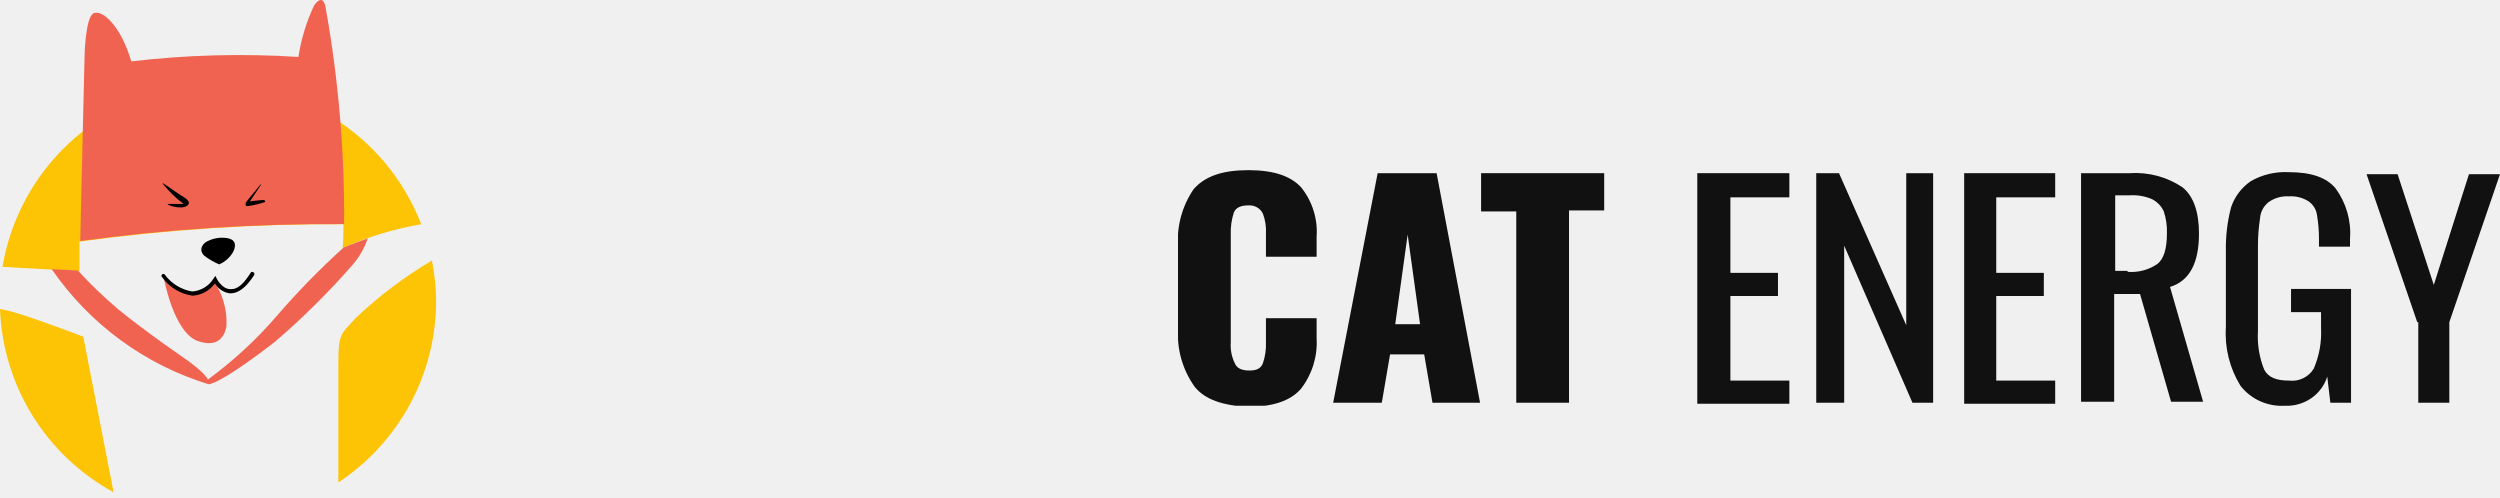
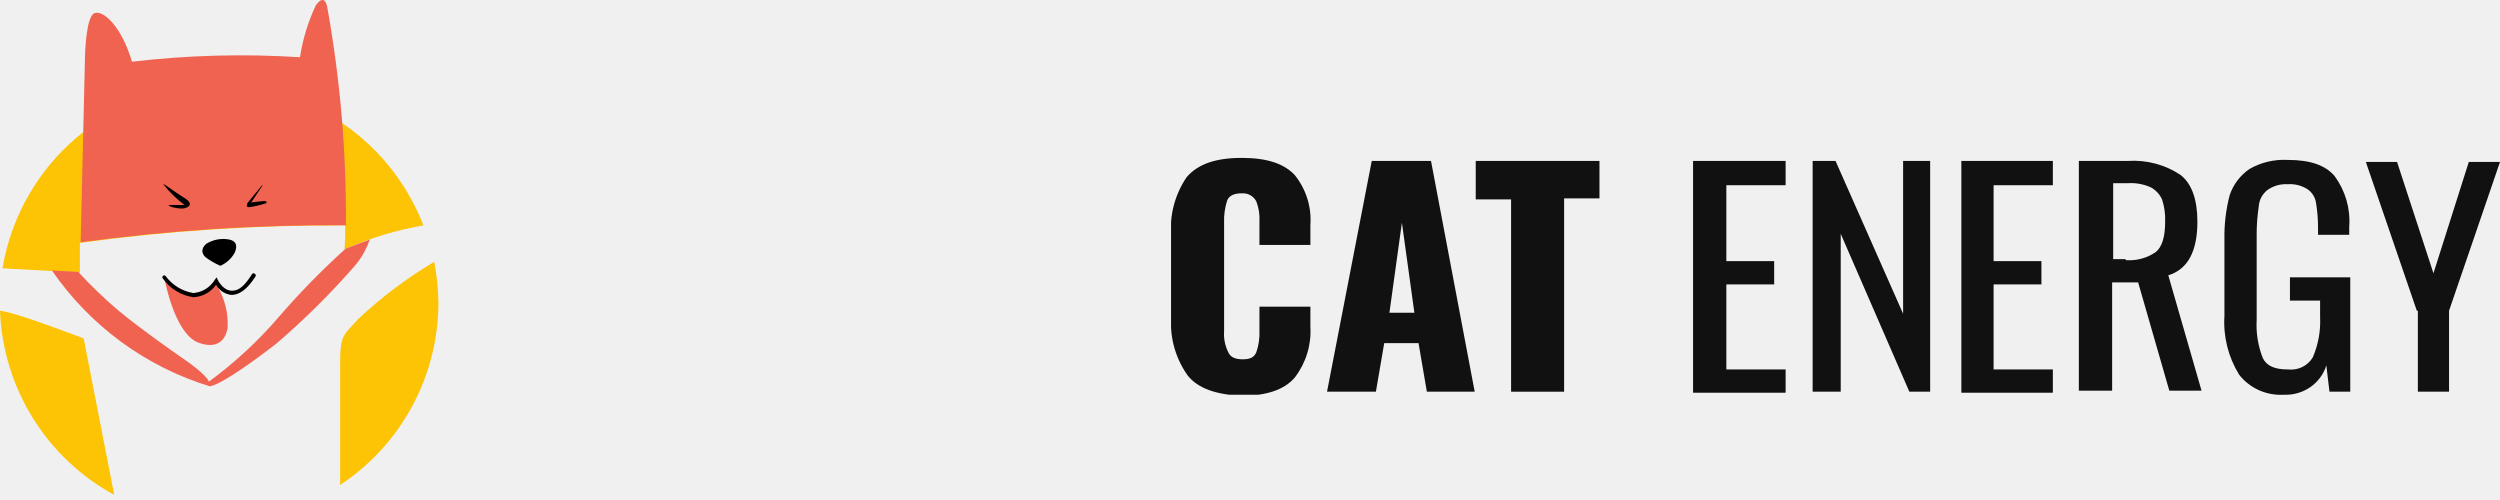
- <svg xmlns="http://www.w3.org/2000/svg" width="191" height="38" viewBox="0 0 191 38" fill="none">
+ <svg xmlns="http://www.w3.org/2000/svg" width="190" height="38" viewBox="0 0 190 38" fill="none">
  <g clip-path="url(#clip0)">
    <path d="M6.07 20.72V18.46C12.754 17.542 19.494 17.098 26.24 17.13C26.24 17.73 26.24 18.34 26.18 18.95C28.098 18.099 30.113 17.488 32.18 17.13C30.863 13.722 28.462 10.841 25.347 8.931C22.232 7.021 18.576 6.186 14.941 6.557C11.306 6.927 7.894 8.482 5.229 10.981C2.563 13.48 0.793 16.786 0.19 20.39L6.07 20.72Z" fill="#FDC305" />
    <path d="M27.24 24.23C26.08 25.51 25.85 25.43 25.85 27.68C25.85 28.59 25.85 32.58 25.85 36.86C28.142 35.346 30.024 33.288 31.328 30.869C32.632 28.451 33.316 25.747 33.32 23C33.307 21.959 33.2 20.922 33 19.9C30.928 21.13 28.997 22.581 27.24 24.23Z" fill="#FDC305" />
    <path d="M6.36 25.72C6.36 25.72 2.57 24.28 1.17 23.89C0.787 23.769 0.396 23.676 0 23.61C0.108 26.496 0.966 29.304 2.487 31.759C4.009 34.213 6.143 36.23 8.68 37.61L6.36 25.72Z" fill="#FDC305" />
    <path d="M26.29 17.12C26.331 11.599 25.862 6.085 24.89 0.65C24.89 0.65 24.75 -0.64 24 0.41C23.411 1.658 23.007 2.985 22.8 4.35C18.542 4.076 14.268 4.19 10.03 4.69C9.24 2 7.85 0.75 7.18 1C6.51 1.25 6.46 4.31 6.46 4.31L6.13 18.41C12.811 17.506 19.548 17.075 26.29 17.12Z" fill="#F06351" />
    <path d="M12.41 14C12.41 13.91 13.41 14.68 13.82 14.92C14.23 15.16 14.43 15.34 14.43 15.51C14.43 15.68 14.16 15.85 13.8 15.85C13.44 15.85 12.89 15.73 12.8 15.58H13.74H14.03C13.421 15.129 12.876 14.598 12.41 14Z" fill="black" />
    <path d="M19.89 14.11L18.8 15.44C18.8 15.5 18.63 15.79 18.98 15.74C19.394 15.678 19.802 15.581 20.2 15.45C20.31 15.45 20.27 15.26 20.09 15.28C19.91 15.3 19.4 15.33 19.09 15.39L19.93 14.13C19.93 14.13 20 14 19.89 14.11Z" fill="black" />
    <path d="M16.75 20.2C17.213 19.996 17.597 19.644 17.84 19.2C18.12 18.55 17.84 18.29 17.4 18.2C16.798 18.09 16.177 18.212 15.66 18.54C15.27 18.9 15.32 19.26 15.61 19.54C15.961 19.806 16.344 20.028 16.75 20.2Z" fill="black" />
    <path d="M16.35 21.45C16.238 21.678 16.082 21.883 15.89 22.05C15.605 22.279 15.255 22.412 14.89 22.43C14.364 22.472 13.841 22.319 13.42 22C13.222 21.881 13.044 21.732 12.89 21.56C12.79 21.449 12.667 21.36 12.53 21.3C12.53 21.3 13.28 25.4 15.1 26.05C16.92 26.7 17.24 25.3 17.3 24.92C17.36 23.785 17.074 22.659 16.48 21.69C16.46 21.38 16.45 21.58 16.35 21.45Z" fill="#F06351" />
    <path d="M14.71 22.59C14.245 22.525 13.799 22.365 13.398 22.121C12.998 21.877 12.651 21.553 12.38 21.17C12.367 21.157 12.356 21.141 12.349 21.124C12.342 21.107 12.338 21.089 12.338 21.07C12.338 21.051 12.342 21.033 12.349 21.016C12.356 20.999 12.367 20.983 12.38 20.97C12.393 20.957 12.409 20.946 12.426 20.939C12.443 20.932 12.461 20.928 12.48 20.928C12.499 20.928 12.517 20.932 12.534 20.939C12.551 20.946 12.567 20.957 12.58 20.97C13.085 21.664 13.843 22.131 14.69 22.27C15.022 22.245 15.343 22.141 15.626 21.967C15.91 21.793 16.148 21.554 16.32 21.27L16.46 21.08L16.56 21.29C16.56 21.29 16.93 22.05 17.56 22.09C18.19 22.13 18.61 21.68 19.17 20.81C19.183 20.797 19.199 20.786 19.216 20.779C19.233 20.772 19.251 20.768 19.27 20.768C19.289 20.768 19.307 20.772 19.324 20.779C19.341 20.786 19.357 20.797 19.37 20.81C19.402 20.831 19.425 20.863 19.435 20.9C19.444 20.937 19.439 20.977 19.42 21.01C18.78 22.01 18.15 22.45 17.54 22.41C17.308 22.376 17.087 22.29 16.893 22.159C16.699 22.027 16.537 21.853 16.42 21.65C16.223 21.924 15.968 22.151 15.672 22.314C15.376 22.477 15.047 22.571 14.71 22.59Z" fill="black" />
    <path d="M26.24 18.92C24.445 20.544 22.751 22.277 21.17 24.11C19.599 25.936 17.824 27.577 15.88 29C15.66 28.47 14.26 27.49 14.26 27.49C14.26 27.49 11.13 25.35 9.08 23.67C7.974 22.737 6.929 21.735 5.95 20.67L3.95 20.56C6.84 24.765 11.07 27.868 15.95 29.36C16.81 29.22 19.22 27.5 21.02 26.1C23.139 24.282 25.124 22.313 26.96 20.21C27.462 19.621 27.849 18.942 28.1 18.21C27 18.6 26.24 18.92 26.24 18.92Z" fill="#F06351" />
  </g>
  <g clip-path="url(#clip1)">
-     <path d="M91.264 29.538C90.37 28.276 89.925 26.763 90 25.231V18.846C89.892 17.298 90.308 15.758 91.186 14.461C92.055 13.461 93.398 13 95.374 13C97.35 13 98.614 13.461 99.404 14.308C100.263 15.379 100.685 16.721 100.59 18.077V19.615H96.718V17.846C96.749 17.323 96.668 16.799 96.48 16.308C96.38 16.109 96.221 15.945 96.024 15.835C95.827 15.726 95.6 15.676 95.374 15.692C94.821 15.692 94.426 15.846 94.268 16.231C94.089 16.777 94.009 17.35 94.031 17.923V26.154C93.989 26.71 94.098 27.267 94.347 27.769C94.505 28.154 94.9 28.308 95.453 28.308C96.006 28.308 96.322 28.154 96.48 27.769C96.66 27.249 96.74 26.702 96.718 26.154V24.308H100.59V25.846C100.67 27.224 100.251 28.585 99.404 29.692C98.614 30.615 97.271 31.077 95.374 31.077C93.477 31 92.055 30.538 91.264 29.538Z" fill="#111111" />
-     <path d="M105.253 13.231H109.757L113.077 30.769H109.441L108.809 27.077H106.201L105.569 30.769H101.854L105.253 13.231ZM108.493 24.769L107.545 17.923L106.596 24.769H108.493Z" fill="#111111" />
-     <path d="M115.843 16.154H113.156V13.231H122.56V16.077H119.873V30.769H115.843V16.154Z" fill="#111111" />
-     <path d="M129.752 13.231H136.707V15.077H132.202V20.846H135.837V22.615H132.202V29.077H136.707V30.846H129.673V13.231H129.752Z" fill="#111111" />
-     <path d="M138.761 13.231H140.5L145.637 24.846V13.231H147.692V30.769H146.111L140.895 18.769V30.769H138.761V13.231Z" fill="#111111" />
-     <path d="M150.063 13.231H157.017V15.077H152.513V20.846H156.148V22.615H152.513V29.077H157.017V30.846H150.063V13.231Z" fill="#111111" />
-     <path d="M159.072 13.231H162.707C164.137 13.135 165.559 13.514 166.738 14.308C167.607 15 168.002 16.231 168.002 17.846C168.002 20.077 167.291 21.462 165.79 21.923L168.318 30.692H165.869L163.498 22.462H161.522V30.692H158.993V13.231H159.072ZM162.549 20.769C163.364 20.835 164.176 20.616 164.841 20.154C165.315 19.769 165.552 19 165.552 17.846C165.574 17.273 165.494 16.7 165.315 16.154C165.137 15.762 164.832 15.437 164.446 15.231C163.902 14.989 163.304 14.884 162.707 14.923H161.601V20.692H162.549V20.769Z" fill="#111111" />
-     <path d="M171.164 29.462C170.342 28.117 169.956 26.562 170.057 25V19.154C170.038 18.039 170.17 16.927 170.452 15.846C170.717 15.039 171.244 14.337 171.954 13.846C172.836 13.338 173.854 13.097 174.878 13.154C176.538 13.154 177.723 13.539 178.434 14.385C179.252 15.502 179.644 16.862 179.541 18.231V18.846H177.17V18.308C177.173 17.663 177.12 17.02 177.012 16.385C176.945 15.983 176.718 15.623 176.379 15.385C175.935 15.101 175.408 14.966 174.878 15C174.311 14.965 173.75 15.128 173.297 15.461C173.111 15.614 172.959 15.802 172.851 16.013C172.742 16.225 172.679 16.456 172.665 16.692C172.561 17.38 172.508 18.074 172.507 18.769V25.308C172.449 26.304 172.61 27.301 172.981 28.231C173.297 28.846 173.93 29.077 174.878 29.077C175.252 29.122 175.632 29.059 175.97 28.895C176.307 28.73 176.587 28.473 176.775 28.154C177.192 27.181 177.381 26.13 177.328 25.077V23.846H175.036V22.077H179.62V30.769H178.039L177.802 28.769C177.595 29.439 177.163 30.023 176.576 30.427C175.989 30.831 175.28 31.033 174.562 31C173.909 31.037 173.256 30.916 172.663 30.648C172.07 30.379 171.555 29.972 171.164 29.462Z" fill="#111111" />
-     <path d="M184.678 24.615L180.805 13.308H183.176L185.942 21.769L188.629 13.308H191L187.128 24.615V30.769H184.757V24.615H184.678Z" fill="#111111" />
+     <path d="M90.264 28.538C89.37 27.276 88.925 25.763 89 24.231V17.846C88.892 16.298 89.308 14.758 90.186 13.461C91.055 12.461 92.398 12 94.374 12C96.35 12 97.614 12.461 98.404 13.308C99.263 14.379 99.685 15.721 99.59 17.077V18.615H95.718V16.846C95.749 16.323 95.668 15.799 95.48 15.308C95.38 15.109 95.221 14.945 95.024 14.835C94.827 14.726 94.6 14.676 94.374 14.692C93.821 14.692 93.426 14.846 93.268 15.231C93.089 15.777 93.009 16.35 93.031 16.923V25.154C92.989 25.71 93.098 26.267 93.347 26.769C93.505 27.154 93.9 27.308 94.453 27.308C95.006 27.308 95.322 27.154 95.48 26.769C95.66 26.249 95.74 25.702 95.718 25.154V23.308H99.59V24.846C99.67 26.224 99.251 27.585 98.404 28.692C97.614 29.615 96.271 30.077 94.374 30.077C92.477 30 91.055 29.538 90.264 28.538Z" fill="#111111" />
+     <path d="M104.253 12.231H108.757L112.077 29.769H108.441L107.809 26.077H105.201L104.569 29.769H100.854L104.253 12.231ZM107.493 23.769L106.545 16.923L105.596 23.769H107.493Z" fill="#111111" />
+     <path d="M114.843 15.154H112.156V12.231H121.56V15.077H118.873V29.769H114.843V15.154Z" fill="#111111" />
+     <path d="M128.752 12.231H135.707V14.077H131.202V19.846H134.837V21.615H131.202V28.077H135.707V29.846H128.673V12.231H128.752Z" fill="#111111" />
+     <path d="M137.761 12.231H139.5L144.637 23.846V12.231H146.692V29.769H145.111L139.895 17.769V29.769H137.761V12.231Z" fill="#111111" />
+     <path d="M149.063 12.231H156.017V14.077H151.513V19.846H155.148V21.615H151.513V28.077H156.017V29.846H149.063V12.231Z" fill="#111111" />
+     <path d="M158.072 12.231H161.707C163.137 12.135 164.559 12.514 165.738 13.308C166.607 14 167.002 15.231 167.002 16.846C167.002 19.077 166.291 20.462 164.79 20.923L167.318 29.692H164.869L162.498 21.462H160.522V29.692H157.993V12.231H158.072ZM161.549 19.769C162.364 19.835 163.176 19.616 163.841 19.154C164.315 18.769 164.552 18 164.552 16.846C164.574 16.273 164.494 15.7 164.315 15.154C164.137 14.762 163.832 14.437 163.446 14.231C162.902 13.989 162.304 13.884 161.707 13.923H160.601V19.692H161.549V19.769Z" fill="#111111" />
+     <path d="M170.164 28.462C169.342 27.117 168.956 25.562 169.057 24V18.154C169.038 17.039 169.17 15.927 169.452 14.846C169.717 14.039 170.244 13.337 170.954 12.846C171.836 12.338 172.854 12.097 173.878 12.154C175.538 12.154 176.723 12.539 177.434 13.385C178.252 14.502 178.644 15.862 178.541 17.231V17.846H176.17V17.308C176.173 16.663 176.12 16.02 176.012 15.385C175.945 14.983 175.718 14.623 175.379 14.385C174.935 14.101 174.408 13.966 173.878 14C173.311 13.965 172.75 14.128 172.297 14.461C172.111 14.614 171.959 14.802 171.851 15.013C171.742 15.225 171.679 15.456 171.665 15.692C171.561 16.38 171.508 17.074 171.507 17.769V24.308C171.449 25.304 171.61 26.301 171.981 27.231C172.297 27.846 172.93 28.077 173.878 28.077C174.252 28.122 174.632 28.059 174.97 27.895C175.307 27.73 175.587 27.473 175.775 27.154C176.192 26.181 176.381 25.13 176.328 24.077V22.846H174.036V21.077H178.62V29.769H177.039L176.802 27.769C176.595 28.439 176.163 29.023 175.576 29.427C174.989 29.831 174.28 30.033 173.562 30C172.909 30.037 172.256 29.916 171.663 29.648C171.07 29.379 170.555 28.972 170.164 28.462Z" fill="#111111" />
+     <path d="M183.678 23.615L179.805 12.308H182.176L184.942 20.769L187.629 12.308H190L186.128 23.615V29.769H183.757V23.615H183.678Z" fill="#111111" />
  </g>
  <defs>
    <clipPath id="clip0">
      <rect width="33.32" height="37.61" fill="white" />
    </clipPath>
    <clipPath id="clip1">
-       <rect width="101" height="18" fill="white" transform="translate(90 13)" />
+       <rect width="101" height="18" fill="white" transform="translate(89 12)" />
    </clipPath>
  </defs>
</svg>
